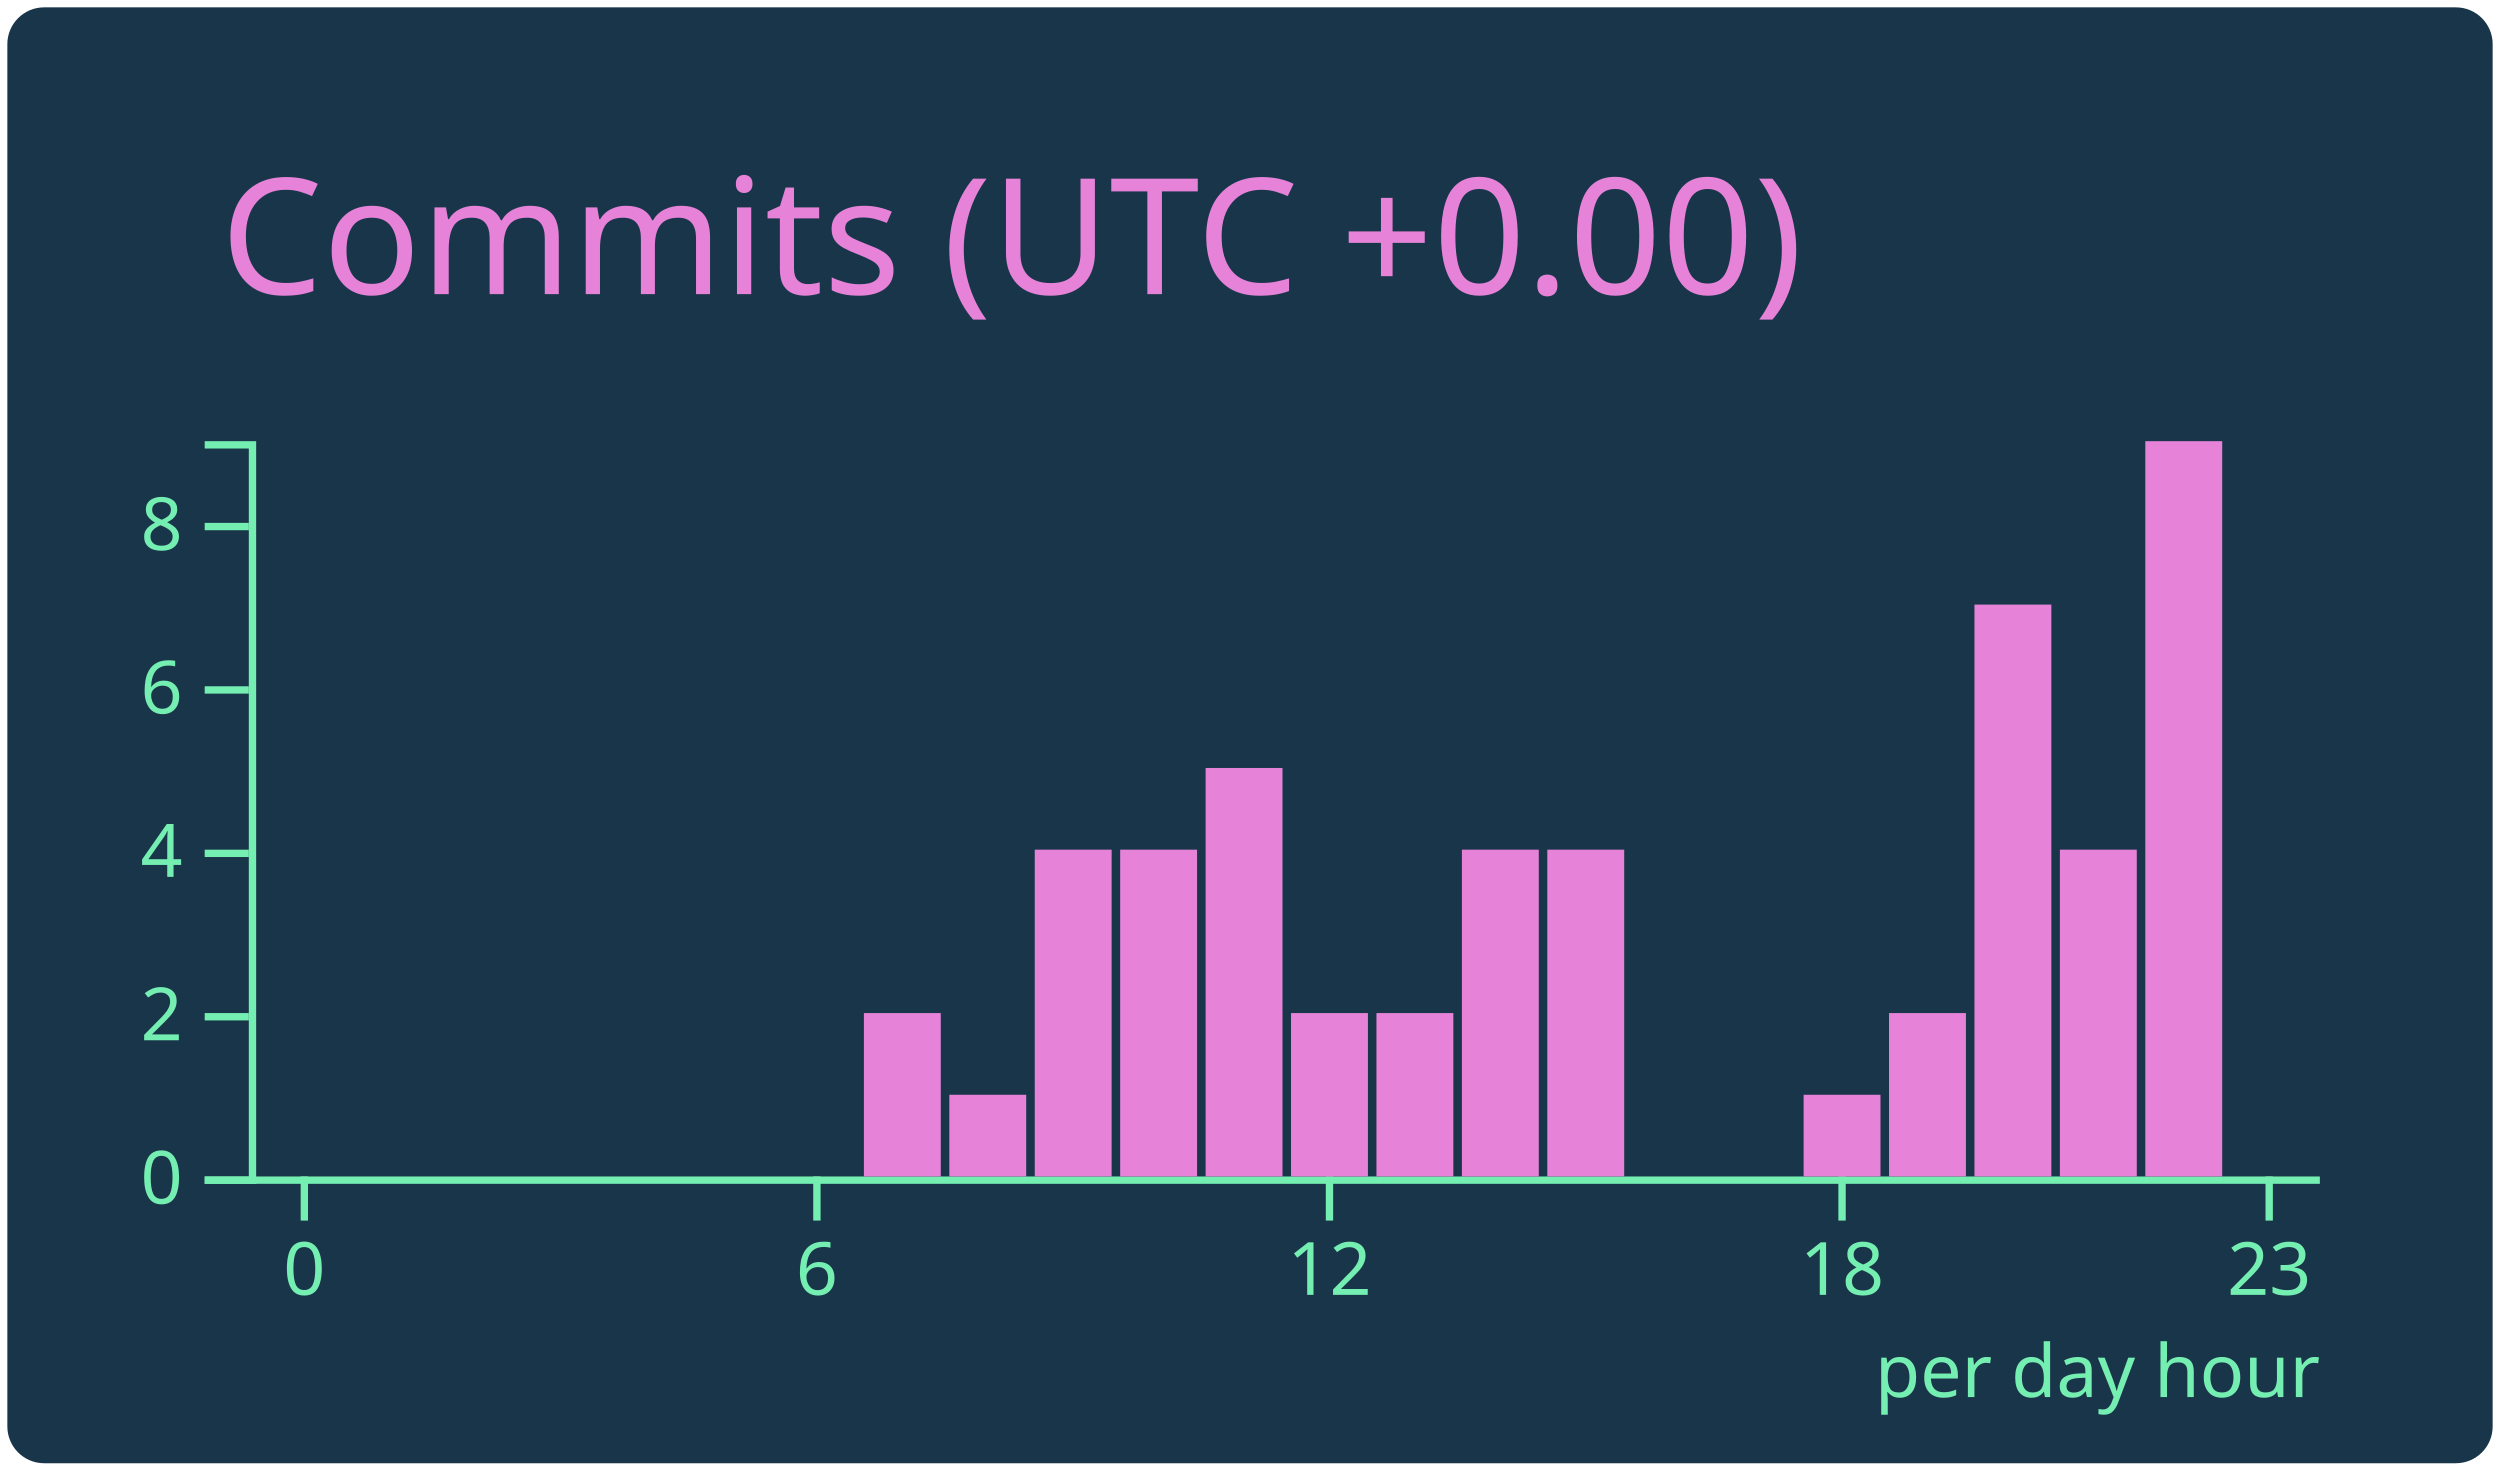
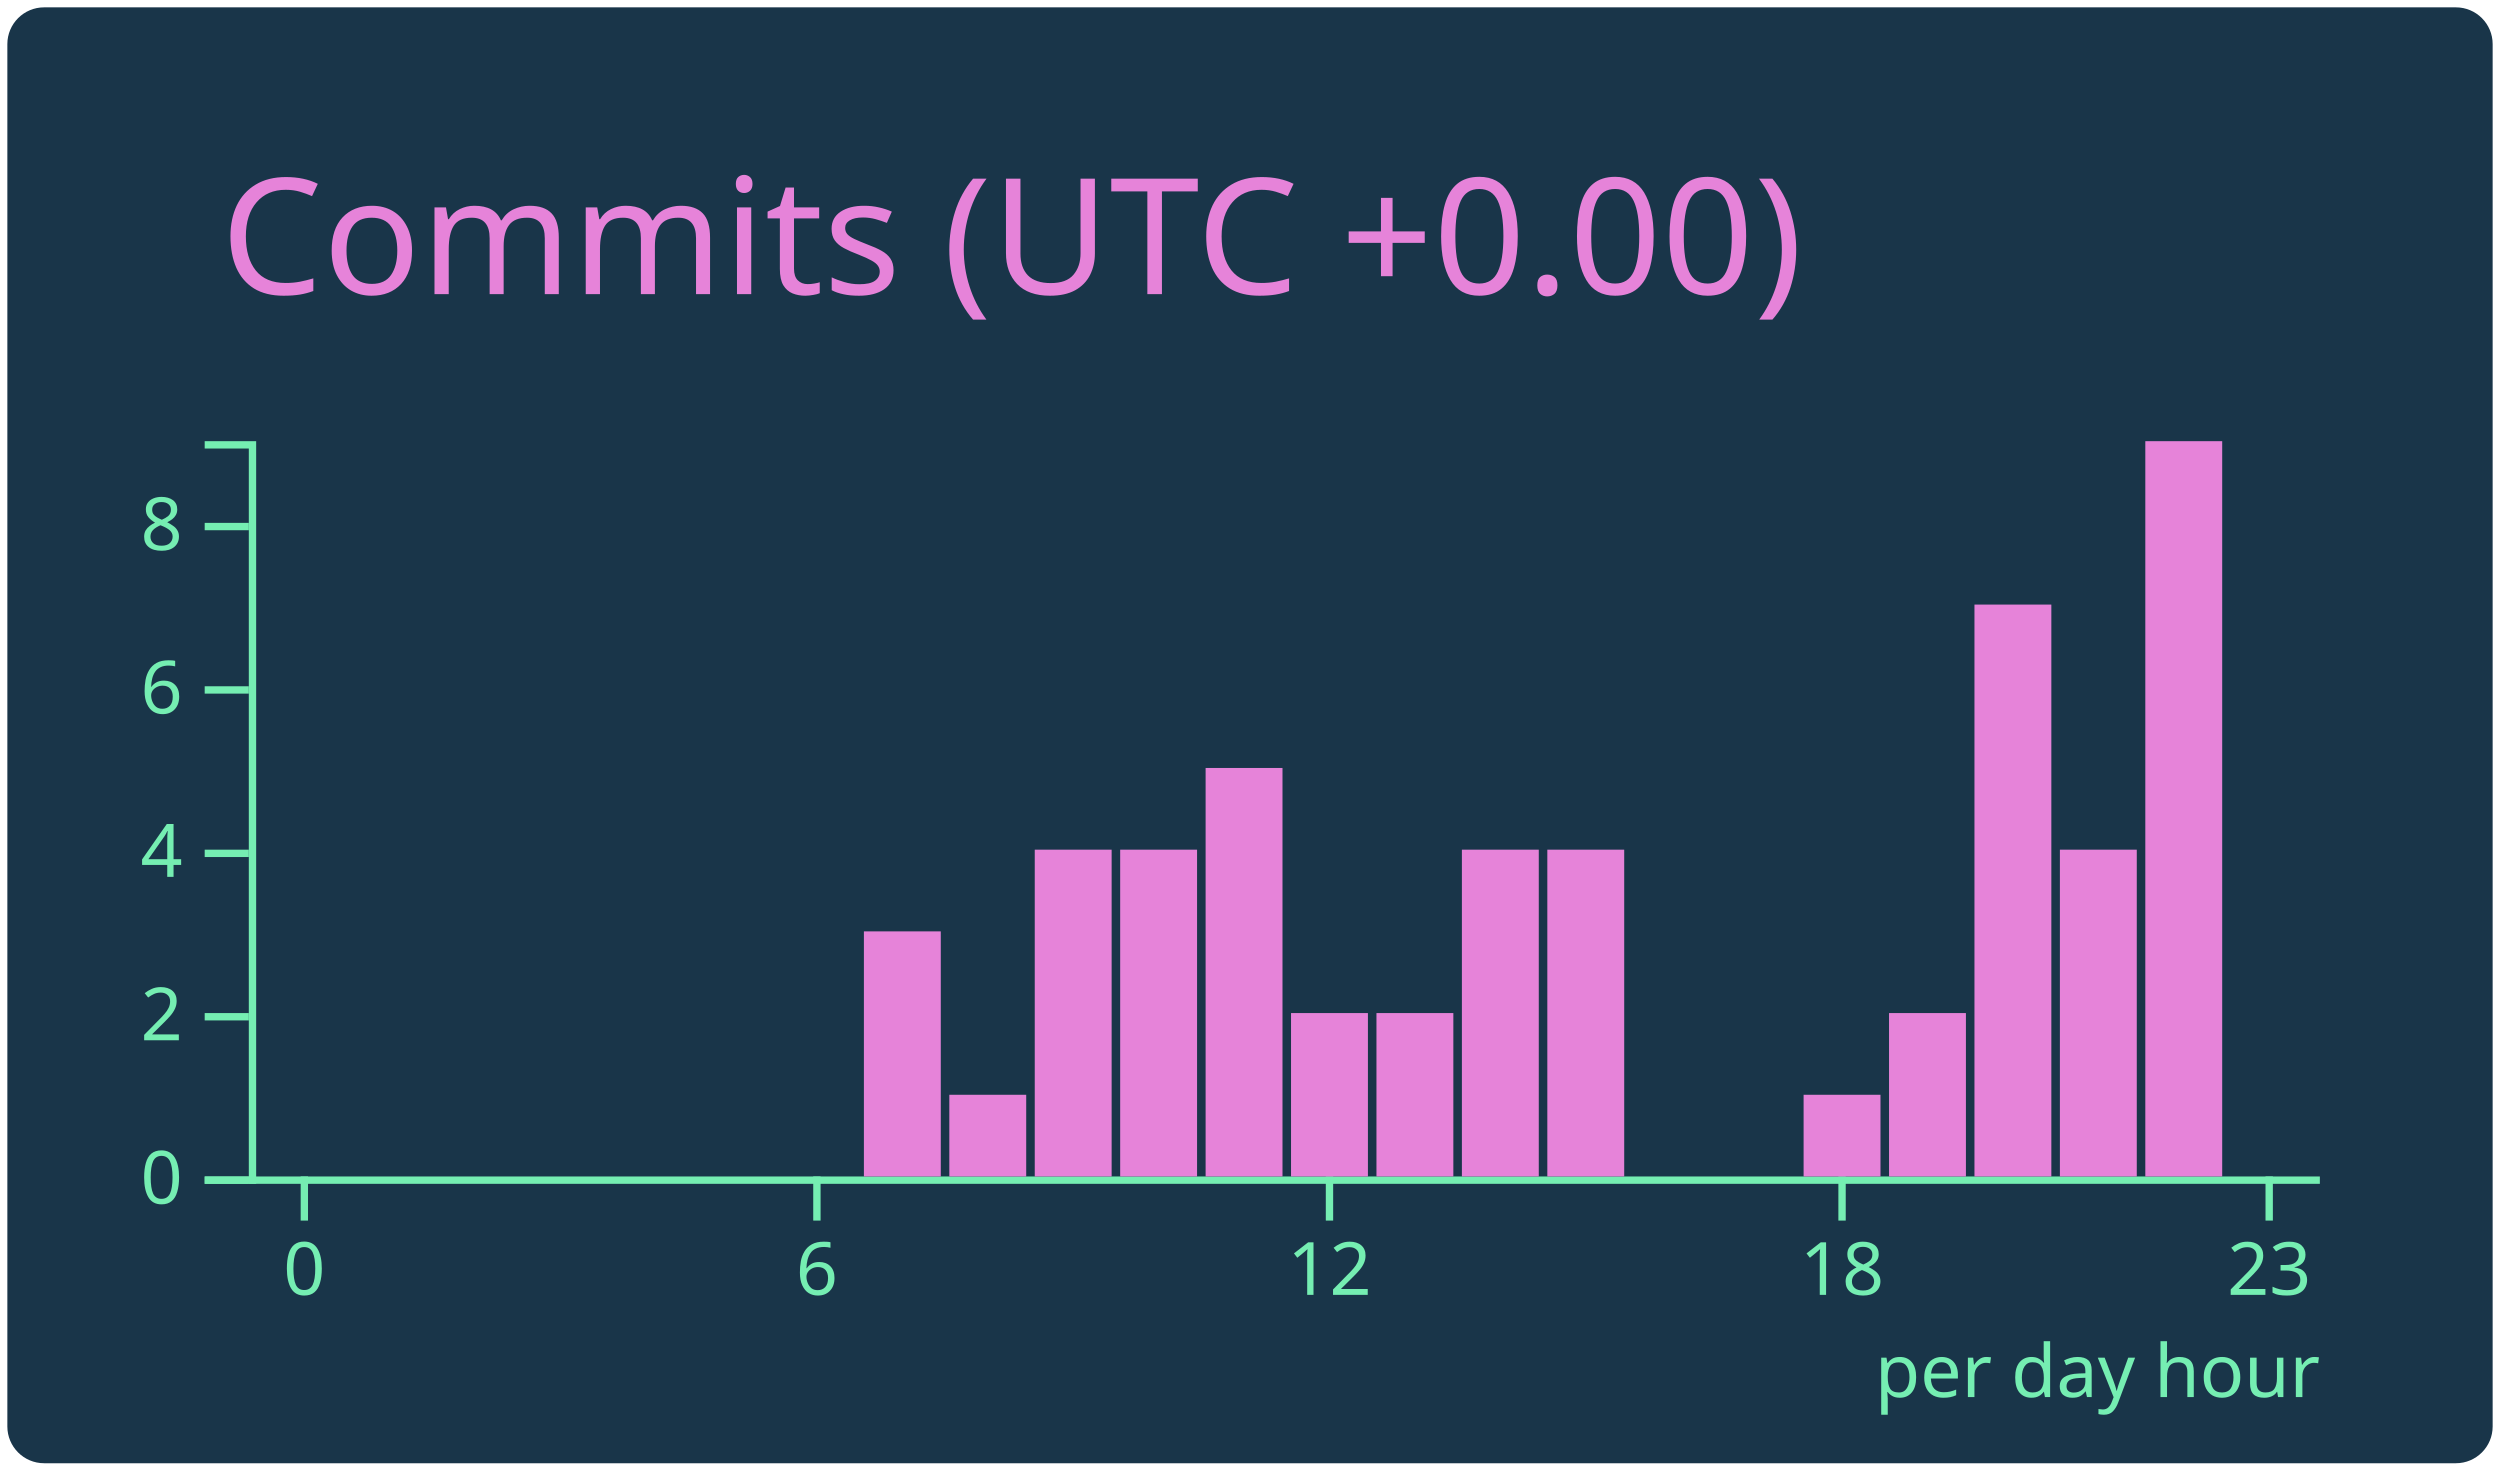
<svg xmlns="http://www.w3.org/2000/svg" width="340" height="200" viewBox="0 0 340 200">
  <style>* {
          font-family: 'Segoe UI', Ubuntu, "Helvetica Neue", Sans-Serif
        }</style>
  <rect x="1" y="1" rx="5" ry="5" height="99%" width="99.412%" stroke="#000000" stroke-width="1" fill="#193549" stroke-opacity="0" />
  <text x="30" y="40" style="font-size: 22px; fill: #e683d9;">Commits (UTC +0.00)</text>
  <g transform="translate(0,40)">
    <g color="#e683d9" transform="translate(35,20)">
      <g color="#75eeb2" transform="translate(0,100)" fill="none" font-size="10" font-family="sans-serif" text-anchor="middle">
        <path class="domain" stroke="currentColor" d="M-1.162,0.5H280.5" />
        <g class="tick" opacity="1" transform="translate(6.390041,0)">
          <line stroke="currentColor" y2="6" />
          <text fill="currentColor" y="9" dy="0.71em">0</text>
        </g>
        <g class="tick" opacity="1" transform="translate(76.09959,0)">
          <line stroke="currentColor" y2="6" />
          <text fill="currentColor" y="9" dy="0.71em">6</text>
        </g>
        <g class="tick" opacity="1" transform="translate(145.8091,0)">
          <line stroke="currentColor" y2="6" />
          <text fill="currentColor" y="9" dy="0.71em">12</text>
        </g>
        <g class="tick" opacity="1" transform="translate(215.5187,0)">
          <line stroke="currentColor" y2="6" />
          <text fill="currentColor" y="9" dy="0.71em">18</text>
        </g>
        <g class="tick" opacity="1" transform="translate(273.61,0)">
          <line stroke="currentColor" y2="6" />
          <text fill="currentColor" y="9" dy="0.71em">23</text>
        </g>
      </g>
      <g color="#75eeb2" transform="translate(-1.161826,0)" fill="none" font-size="10" font-family="sans-serif" text-anchor="end">
        <path class="domain" stroke="currentColor" d="M-6,100.5H0.5V0.5H-6" />
        <g class="tick" opacity="1" transform="translate(0,100.5)">
          <line stroke="currentColor" x2="-6" />
          <text fill="currentColor" x="-9" dy="0.32em">0</text>
        </g>
        <g class="tick" opacity="1" transform="translate(0,78.27778)">
          <line stroke="currentColor" x2="-6" />
          <text fill="currentColor" x="-9" dy="0.32em">2</text>
        </g>
        <g class="tick" opacity="1" transform="translate(0,56.05556)">
          <line stroke="currentColor" x2="-6" />
          <text fill="currentColor" x="-9" dy="0.32em">4</text>
        </g>
        <g class="tick" opacity="1" transform="translate(0,33.83333)">
          <line stroke="currentColor" x2="-6" />
          <text fill="currentColor" x="-9" dy="0.32em">6</text>
        </g>
        <g class="tick" opacity="1" transform="translate(0,11.61111)">
          <line stroke="currentColor" x2="-6" />
          <text fill="currentColor" x="-9" dy="0.32em">8</text>
        </g>
      </g>
      <rect class="bar" fill="#e683d9" x="1.162" y="100" width="10.456" height="0" />
      <rect class="bar" fill="#e683d9" x="12.78" y="100" width="10.456" height="0" />
      <rect class="bar" fill="#e683d9" x="24.398" y="100" width="10.456" height="0" />
      <rect class="bar" fill="#e683d9" x="36.017" y="100" width="10.456" height="0" />
      <rect class="bar" fill="#e683d9" x="47.635" y="100" width="10.456" height="0" />
      <rect class="bar" fill="#e683d9" x="59.253" y="100" width="10.456" height="0" />
      <rect class="bar" fill="#e683d9" x="70.871" y="100" width="10.456" height="0" />
-       <rect class="bar" fill="#e683d9" x="82.49" y="77.778" width="10.456" height="22.222" />
+       <rect class="bar" fill="#e683d9" x="82.49" y="66.667" width="10.456" height="33.333" />
      <rect class="bar" fill="#e683d9" x="94.108" y="88.889" width="10.456" height="11.111" />
      <rect class="bar" fill="#e683d9" x="105.726" y="55.556" width="10.456" height="44.444" />
      <rect class="bar" fill="#e683d9" x="117.344" y="55.556" width="10.456" height="44.444" />
      <rect class="bar" fill="#e683d9" x="128.963" y="44.444" width="10.456" height="55.556" />
      <rect class="bar" fill="#e683d9" x="140.581" y="77.778" width="10.456" height="22.222" />
      <rect class="bar" fill="#e683d9" x="152.199" y="77.778" width="10.456" height="22.222" />
      <rect class="bar" fill="#e683d9" x="163.817" y="55.556" width="10.456" height="44.444" />
      <rect class="bar" fill="#e683d9" x="175.436" y="55.556" width="10.456" height="44.444" />
      <rect class="bar" fill="#e683d9" x="187.054" y="100" width="10.456" height="0" />
      <rect class="bar" fill="#e683d9" x="198.672" y="100" width="10.456" height="0" />
      <rect class="bar" fill="#e683d9" x="210.29" y="88.889" width="10.456" height="11.111" />
      <rect class="bar" fill="#e683d9" x="221.909" y="77.778" width="10.456" height="22.222" />
      <rect class="bar" fill="#e683d9" x="233.527" y="22.222" width="10.456" height="77.778" />
      <rect class="bar" fill="#e683d9" x="245.145" y="55.556" width="10.456" height="44.444" />
      <rect class="bar" fill="#e683d9" x="256.763" y="0" width="10.456" height="100" />
      <rect class="bar" fill="#e683d9" x="268.382" y="100" width="10.456" height="0" />
      <g>
        <text y="130" x="220" style="fill: #75eeb2; font-size: 10px;">per day hour</text>
      </g>
    </g>
  </g>
</svg>
